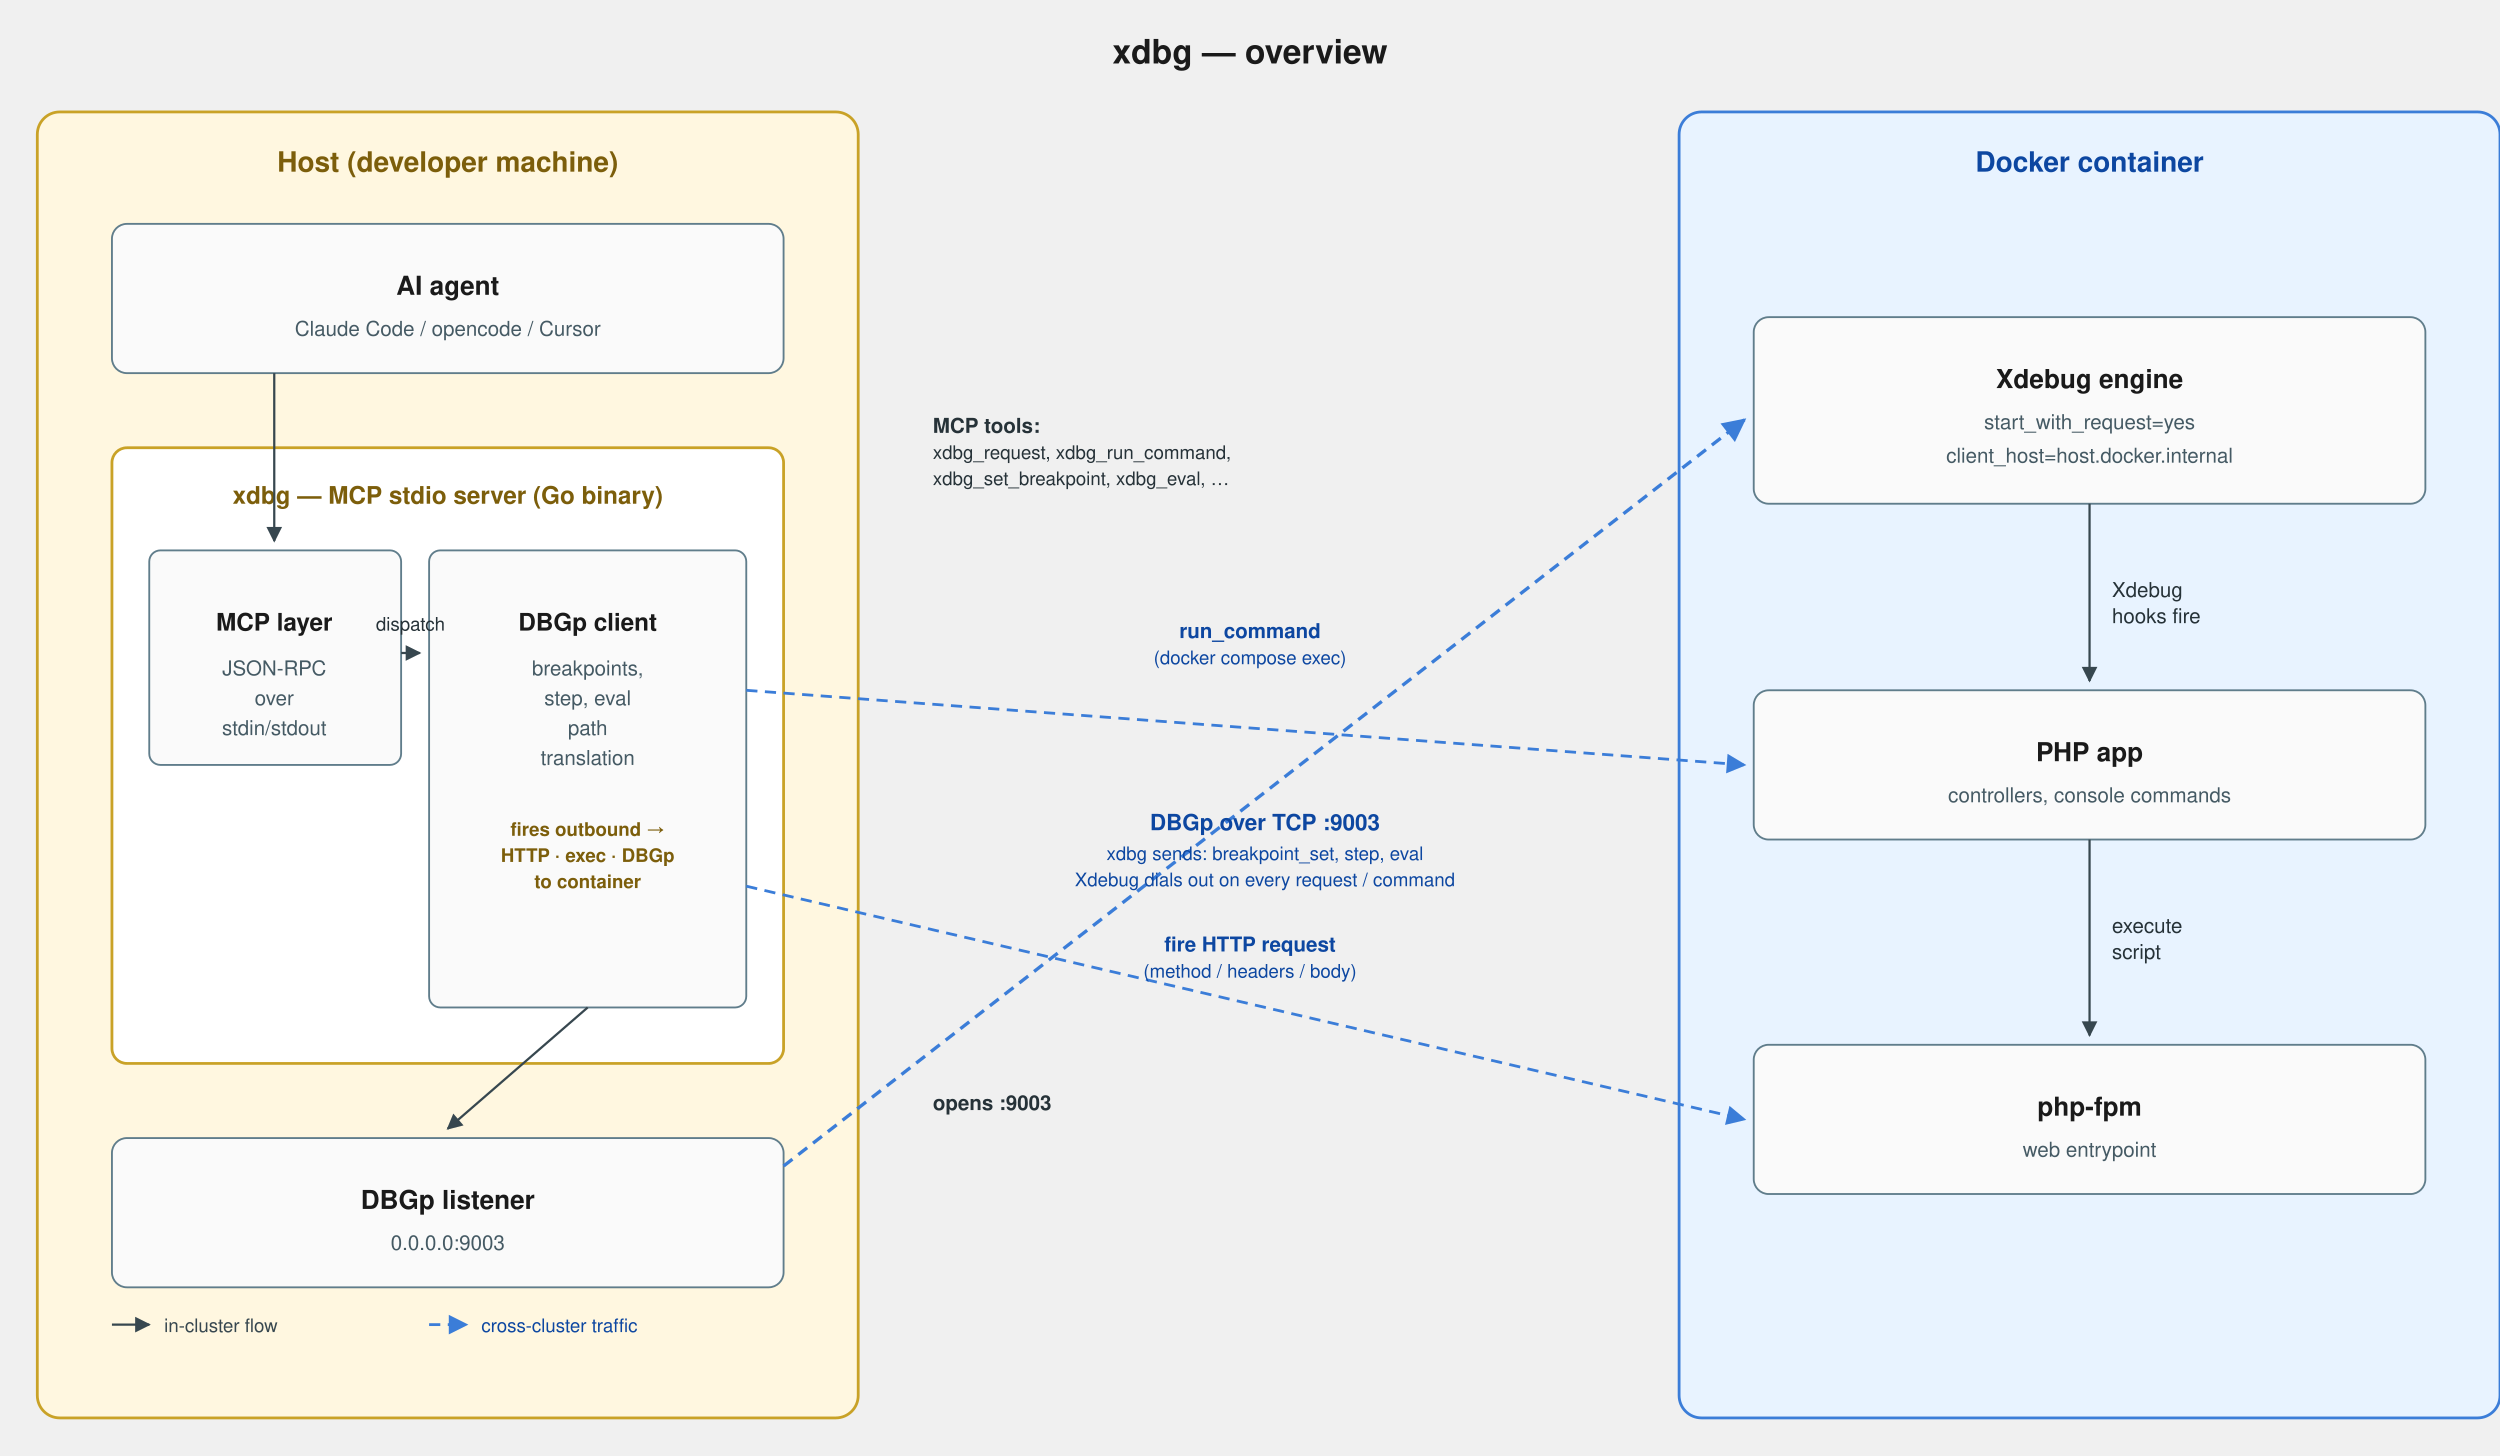
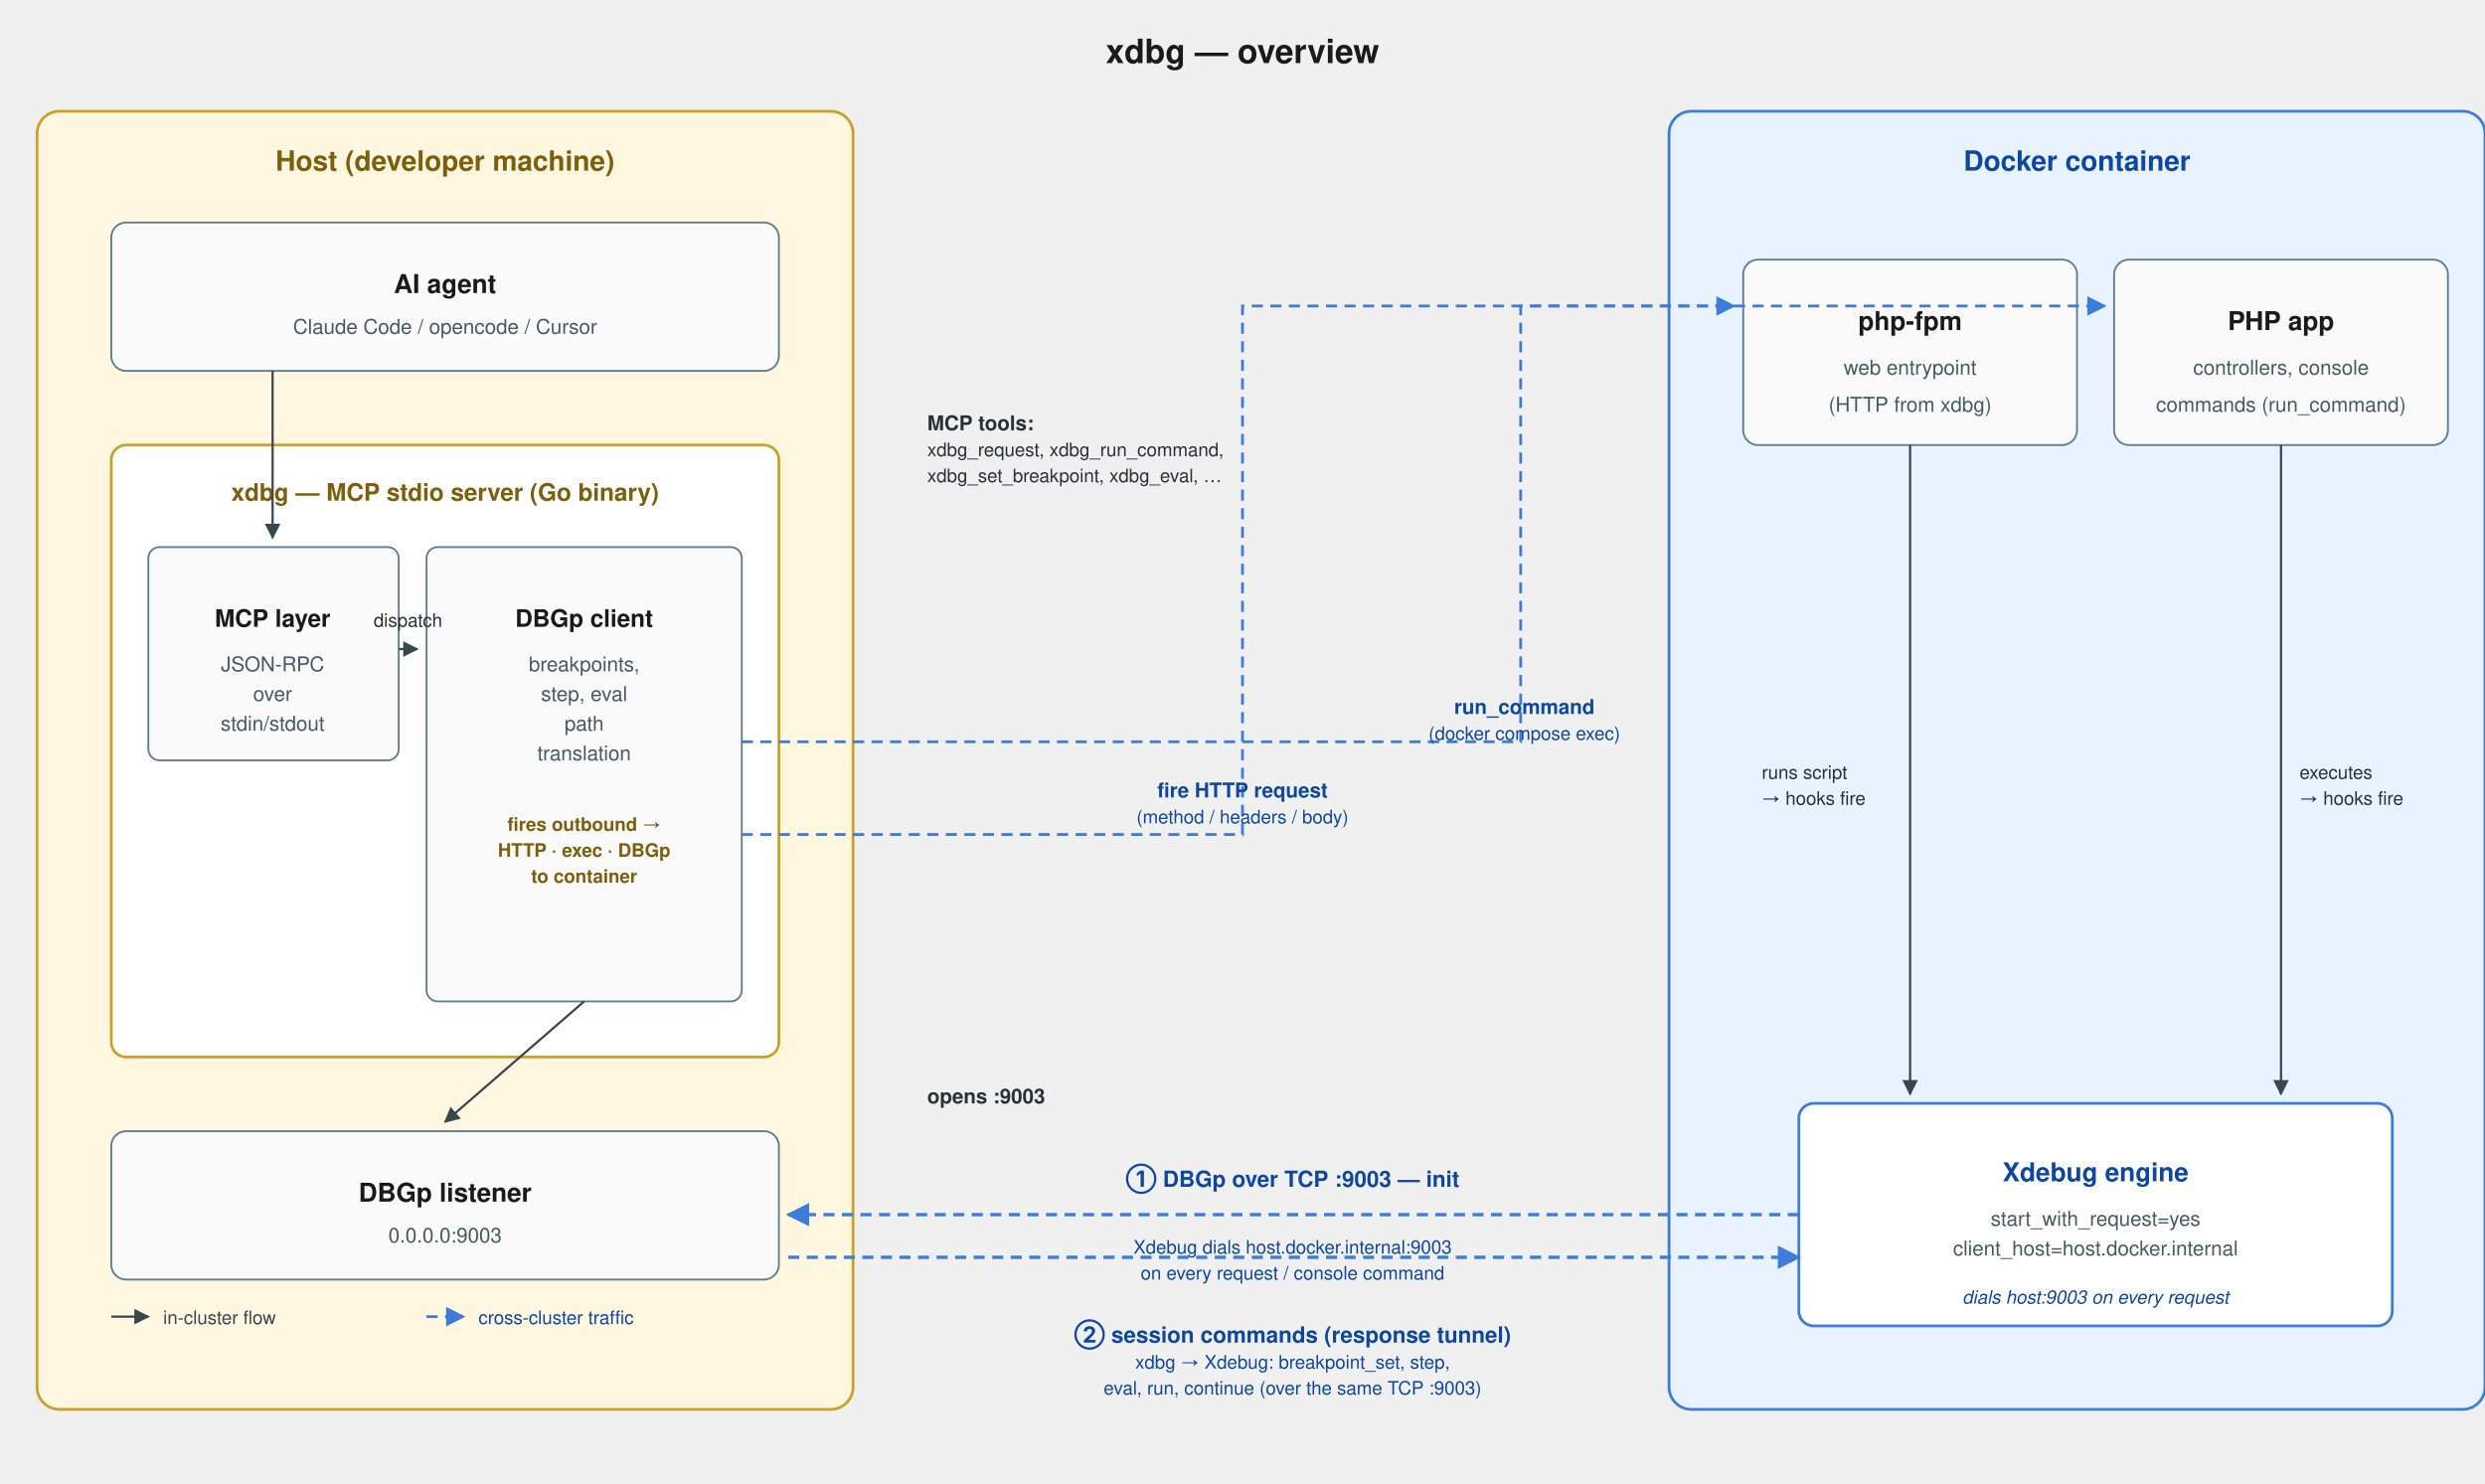
- <svg xmlns="http://www.w3.org/2000/svg" viewBox="0 0 1340 780" font-family="-apple-system, 'Helvetica Neue', Helvetica, Arial, sans-serif" font-size="13" fill="#1A1A1A">
+ <svg xmlns="http://www.w3.org/2000/svg" viewBox="0 0 1340 800" font-family="-apple-system, 'Helvetica Neue', Helvetica, Arial, sans-serif" font-size="13" fill="#1A1A1A">
  <defs>
    <marker id="arrow-solid" viewBox="0 0 10 10" refX="9" refY="5" markerWidth="7" markerHeight="7" orient="auto">
      <path d="M0,0 L10,5 L0,10 z" fill="#37474F" />
    </marker>
    <marker id="arrow-dashed" viewBox="0 0 10 10" refX="9" refY="5" markerWidth="7" markerHeight="7" orient="auto">
      <path d="M0,0 L10,5 L0,10 z" fill="#3B7DD8" />
    </marker>
  </defs>
  <text x="670" y="34" text-anchor="middle" font-weight="700" font-size="18" fill="#1A1A1A">xdbg — overview</text>
  <g id="host">
    <rect x="20" y="60" width="440" height="700" rx="12" ry="12" fill="#FFF7E0" stroke="#C9A227" stroke-width="1.5" />
    <text x="240" y="92" text-anchor="middle" font-weight="700" font-size="15" fill="#7C5E0B">Host (developer machine)</text>
    <g id="agent">
      <rect x="60" y="120" width="360" height="80" rx="8" ry="8" fill="#FAFAFA" stroke="#607D8B" stroke-width="1" />
      <text x="240" y="158" text-anchor="middle" font-weight="600" font-size="14">AI agent</text>
      <text x="240" y="180" text-anchor="middle" font-size="11" fill="#455A64">Claude Code / opencode / Cursor</text>
    </g>
    <g id="xdbg">
      <rect x="60" y="240" width="360" height="330" rx="8" ry="8" fill="#FFFFFF" stroke="#C9A227" stroke-width="1.5" />
      <text x="240" y="270" text-anchor="middle" font-weight="600" font-size="13" fill="#7C5E0B">xdbg — MCP stdio server (Go binary)</text>
      <g id="mcp">
        <rect x="80" y="295" width="135" height="115" rx="6" ry="6" fill="#FAFAFA" stroke="#607D8B" stroke-width="1" />
        <text x="147" y="338" text-anchor="middle" font-weight="600" font-size="13">MCP layer</text>
        <text x="147" y="362" text-anchor="middle" font-size="11" fill="#455A64">JSON-RPC</text>
        <text x="147" y="378" text-anchor="middle" font-size="11" fill="#455A64">over</text>
        <text x="147" y="394" text-anchor="middle" font-size="11" fill="#455A64">stdin/stdout</text>
      </g>
      <g id="dbgp">
        <rect x="230" y="295" width="170" height="245" rx="6" ry="6" fill="#FAFAFA" stroke="#607D8B" stroke-width="1" />
        <text x="315" y="338" text-anchor="middle" font-weight="600" font-size="13">DBGp client</text>
        <text x="315" y="362" text-anchor="middle" font-size="11" fill="#455A64">breakpoints,</text>
        <text x="315" y="378" text-anchor="middle" font-size="11" fill="#455A64">step, eval</text>
        <text x="315" y="394" text-anchor="middle" font-size="11" fill="#455A64">path</text>
        <text x="315" y="410" text-anchor="middle" font-size="11" fill="#455A64">translation</text>
        <text x="315" y="448" text-anchor="middle" font-size="10" fill="#7C5E0B" font-weight="600">
          fires outbound →
        </text>
        <text x="315" y="462" text-anchor="middle" font-size="10" fill="#7C5E0B" font-weight="600">
          HTTP · exec · DBGp
        </text>
        <text x="315" y="476" text-anchor="middle" font-size="10" fill="#7C5E0B" font-weight="600">
          to container
        </text>
      </g>
    </g>
    <g id="listener">
      <rect x="60" y="610" width="360" height="80" rx="8" ry="8" fill="#FAFAFA" stroke="#607D8B" stroke-width="1" />
      <text x="240" y="648" text-anchor="middle" font-weight="600" font-size="14">DBGp listener</text>
      <text x="240" y="670" text-anchor="middle" font-size="11" fill="#455A64">0.0.0.0:9003</text>
    </g>
  </g>
  <g id="container">
    <rect x="900" y="60" width="440" height="700" rx="12" ry="12" fill="#E8F3FF" stroke="#3B7DD8" stroke-width="1.5" />
    <text x="1120" y="92" text-anchor="middle" font-weight="700" font-size="15" fill="#0D47A1">Docker container</text>
-     <g id="xdebug">
-       <rect x="940" y="170" width="360" height="100" rx="8" ry="8" fill="#FAFAFA" stroke="#607D8B" stroke-width="1" />
-       <text x="1120" y="208" text-anchor="middle" font-weight="600" font-size="14">Xdebug engine</text>
-       <text x="1120" y="230" text-anchor="middle" font-size="11" fill="#455A64">start_with_request=yes</text>
-       <text x="1120" y="248" text-anchor="middle" font-size="11" fill="#455A64">client_host=host.docker.internal</text>
+     <g id="fpm">
+       <rect x="940" y="140" width="180" height="100" rx="8" ry="8" fill="#FAFAFA" stroke="#607D8B" stroke-width="1" />
+       <text x="1030" y="178" text-anchor="middle" font-weight="600" font-size="14">php-fpm</text>
+       <text x="1030" y="202" text-anchor="middle" font-size="11" fill="#455A64">web entrypoint</text>
+       <text x="1030" y="222" text-anchor="middle" font-size="11" fill="#455A64">(HTTP from xdbg)</text>
    </g>
    <g id="app">
-       <rect x="940" y="370" width="360" height="80" rx="8" ry="8" fill="#FAFAFA" stroke="#607D8B" stroke-width="1" />
-       <text x="1120" y="408" text-anchor="middle" font-weight="600" font-size="14">PHP app</text>
-       <text x="1120" y="430" text-anchor="middle" font-size="11" fill="#455A64">controllers, console commands</text>
+       <rect x="1140" y="140" width="180" height="100" rx="8" ry="8" fill="#FAFAFA" stroke="#607D8B" stroke-width="1" />
+       <text x="1230" y="178" text-anchor="middle" font-weight="600" font-size="14">PHP app</text>
+       <text x="1230" y="202" text-anchor="middle" font-size="11" fill="#455A64">controllers, console</text>
+       <text x="1230" y="222" text-anchor="middle" font-size="11" fill="#455A64">commands (run_command)</text>
    </g>
-     <g id="fpm">
-       <rect x="940" y="560" width="360" height="80" rx="8" ry="8" fill="#FAFAFA" stroke="#607D8B" stroke-width="1" />
-       <text x="1120" y="598" text-anchor="middle" font-weight="600" font-size="14">php-fpm</text>
-       <text x="1120" y="620" text-anchor="middle" font-size="11" fill="#455A64">web entrypoint</text>
+     <g id="xdebug">
+       <rect x="970" y="595" width="320" height="120" rx="8" ry="8" fill="#FFFFFF" stroke="#3B7DD8" stroke-width="1.5" />
+       <text x="1130" y="637" text-anchor="middle" font-weight="700" font-size="14" fill="#0D47A1">Xdebug engine</text>
+       <text x="1130" y="661" text-anchor="middle" font-size="11" fill="#455A64">start_with_request=yes</text>
+       <text x="1130" y="677" text-anchor="middle" font-size="11" fill="#455A64">client_host=host.docker.internal</text>
+       <text x="1130" y="703" text-anchor="middle" font-size="10" fill="#0D47A1" font-style="italic">dials host:9003 on every request</text>
    </g>
  </g>
  <line x1="147" y1="200" x2="147" y2="290" stroke="#37474F" stroke-width="1.2" marker-end="url(#arrow-solid)" />
  <text x="500" y="232" font-size="11" fill="#263238" font-weight="600">MCP tools:</text>
  <text x="500" y="246" font-size="10" fill="#263238">xdbg_request, xdbg_run_command,</text>
  <text x="500" y="260" font-size="10" fill="#263238">xdbg_set_breakpoint, xdbg_eval, …</text>
  <line x1="215" y1="350" x2="225" y2="350" stroke="#37474F" stroke-width="1.2" marker-end="url(#arrow-solid)" />
  <text x="220" y="338" text-anchor="middle" font-size="10" fill="#263238">dispatch</text>
  <line x1="315" y1="540" x2="240" y2="605" stroke="#37474F" stroke-width="1.2" marker-end="url(#arrow-solid)" />
  <text x="500" y="595" font-size="11" fill="#263238" font-weight="600">opens :9003</text>
-   <line x1="1120" y1="270" x2="1120" y2="365" stroke="#37474F" stroke-width="1.2" marker-end="url(#arrow-solid)" />
-   <text x="1132" y="320" font-size="11" fill="#263238">Xdebug</text>
-   <text x="1132" y="334" font-size="11" fill="#263238">hooks fire</text>
-   <line x1="1120" y1="450" x2="1120" y2="555" stroke="#37474F" stroke-width="1.2" marker-end="url(#arrow-solid)" />
-   <text x="1132" y="500" font-size="11" fill="#263238">execute</text>
-   <text x="1132" y="514" font-size="11" fill="#263238">script</text>
-   <line x1="400" y1="475" x2="935" y2="600" stroke="#3B7DD8" stroke-width="1.5" stroke-dasharray="6,4" marker-end="url(#arrow-dashed)" />
-   <text x="670" y="510" text-anchor="middle" font-size="11" fill="#0D47A1" font-weight="600">fire HTTP request</text>
-   <text x="670" y="524" text-anchor="middle" font-size="10" fill="#0D47A1">(method / headers / body)</text>
-   <line x1="400" y1="370" x2="935" y2="410" stroke="#3B7DD8" stroke-width="1.5" stroke-dasharray="6,4" marker-end="url(#arrow-dashed)" />
-   <text x="670" y="342" text-anchor="middle" font-size="11" fill="#0D47A1" font-weight="600">run_command</text>
-   <text x="670" y="356" text-anchor="middle" font-size="10" fill="#0D47A1">(docker compose exec)</text>
-   <line x1="420" y1="625" x2="935" y2="225" stroke="#3B7DD8" stroke-width="1.8" stroke-dasharray="6,4" marker-end="url(#arrow-dashed)" />
-   <text x="678" y="445" text-anchor="middle" font-size="12" fill="#0D47A1" font-weight="700">DBGp over TCP :9003</text>
-   <text x="678" y="461" text-anchor="middle" font-size="10" fill="#0D47A1">xdbg sends: breakpoint_set, step, eval</text>
-   <text x="678" y="475" text-anchor="middle" font-size="10" fill="#0D47A1">Xdebug dials out on every request / command</text>
+   <line x1="1030" y1="240" x2="1030" y2="590" stroke="#37474F" stroke-width="1.2" marker-end="url(#arrow-solid)" />
+   <text x="950" y="420" font-size="10" fill="#263238">runs script</text>
+   <text x="950" y="434" font-size="10" fill="#263238">→ hooks fire</text>
+   <line x1="1230" y1="240" x2="1230" y2="590" stroke="#37474F" stroke-width="1.2" marker-end="url(#arrow-solid)" />
+   <text x="1240" y="420" font-size="10" fill="#263238">executes</text>
+   <text x="1240" y="434" font-size="10" fill="#263238">→ hooks fire</text>
+   <path d="M 400 450 H 670 V 165 H 935" fill="none" stroke="#3B7DD8" stroke-width="1.5" stroke-dasharray="6,4" marker-end="url(#arrow-dashed)" />
+   <text x="670" y="430" text-anchor="middle" font-size="11" fill="#0D47A1" font-weight="600">fire HTTP request</text>
+   <text x="670" y="444" text-anchor="middle" font-size="10" fill="#0D47A1">(method / headers / body)</text>
+   <path d="M 400 400 H 820 V 165 H 1135" fill="none" stroke="#3B7DD8" stroke-width="1.5" stroke-dasharray="6,4" marker-end="url(#arrow-dashed)" />
+   <text x="822" y="385" text-anchor="middle" font-size="11" fill="#0D47A1" font-weight="600">run_command</text>
+   <text x="822" y="399" text-anchor="middle" font-size="10" fill="#0D47A1">(docker compose exec)</text>
+   <path d="M 970 655 H 425" fill="none" stroke="#3B7DD8" stroke-width="1.8" stroke-dasharray="6,4" marker-end="url(#arrow-dashed)" />
+   <text x="697" y="640" text-anchor="middle" font-size="12" fill="#0D47A1" font-weight="700">① DBGp over TCP :9003 — init</text>
+   <text x="697" y="676" text-anchor="middle" font-size="10" fill="#0D47A1">Xdebug dials host.docker.internal:9003</text>
+   <text x="697" y="690" text-anchor="middle" font-size="10" fill="#0D47A1">on every request / console command</text>
+   <path d="M 425 678 H 970" fill="none" stroke="#3B7DD8" stroke-width="1.8" stroke-dasharray="6,4" marker-end="url(#arrow-dashed)" />
+   <text x="697" y="724" text-anchor="middle" font-size="12" fill="#0D47A1" font-weight="700">② session commands (response tunnel)</text>
+   <text x="697" y="738" text-anchor="middle" font-size="10" fill="#0D47A1">xdbg → Xdebug: breakpoint_set, step,</text>
+   <text x="697" y="752" text-anchor="middle" font-size="10" fill="#0D47A1">eval, run, continue (over the same TCP :9003)</text>
  <g transform="translate(60, 710)">
    <line x1="0" y1="0" x2="20" y2="0" stroke="#37474F" stroke-width="1.2" marker-end="url(#arrow-solid)" />
    <text x="28" y="4" font-size="10" fill="#37474F">in-cluster flow</text>
    <line x1="170" y1="0" x2="190" y2="0" stroke="#3B7DD8" stroke-width="1.5" stroke-dasharray="6,4" marker-end="url(#arrow-dashed)" />
    <text x="198" y="4" font-size="10" fill="#0D47A1">cross-cluster traffic</text>
  </g>
</svg>
